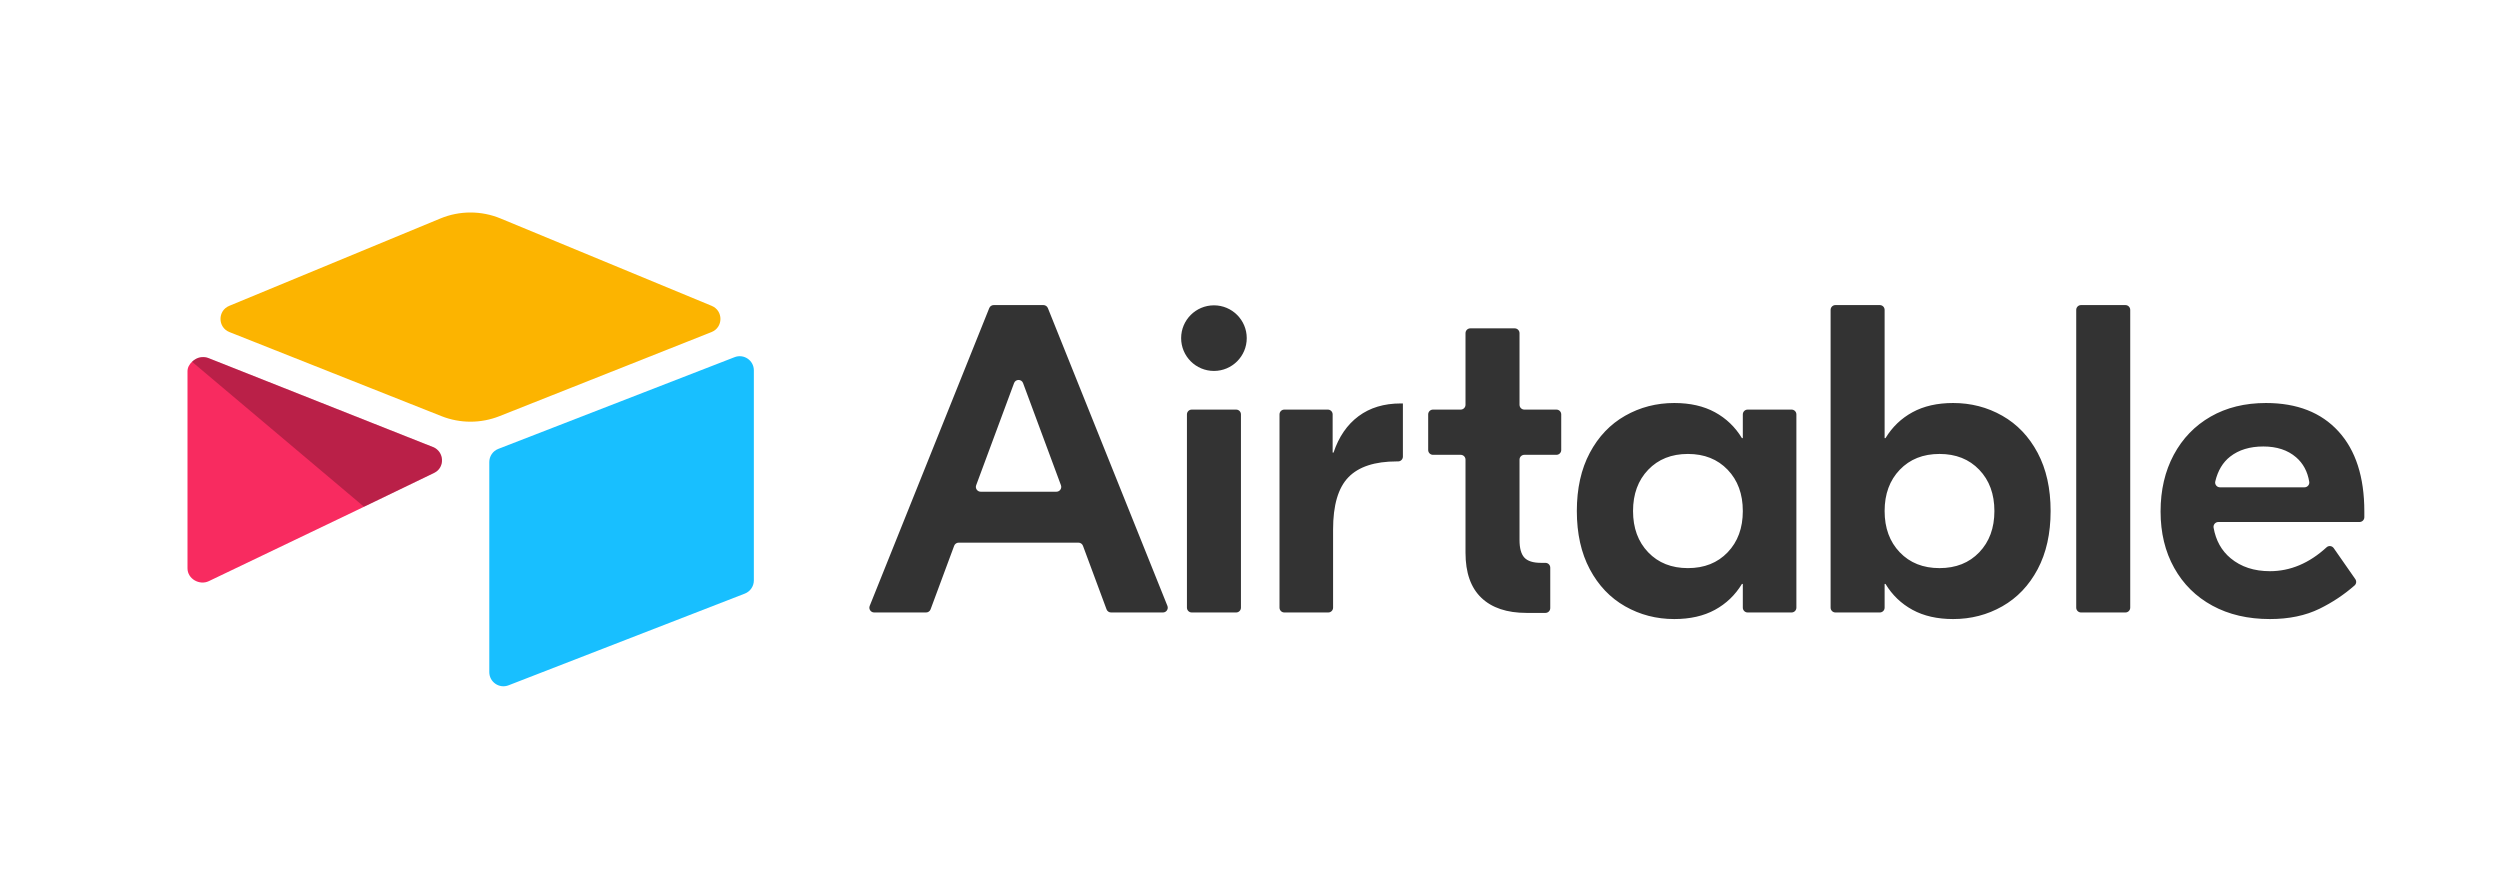
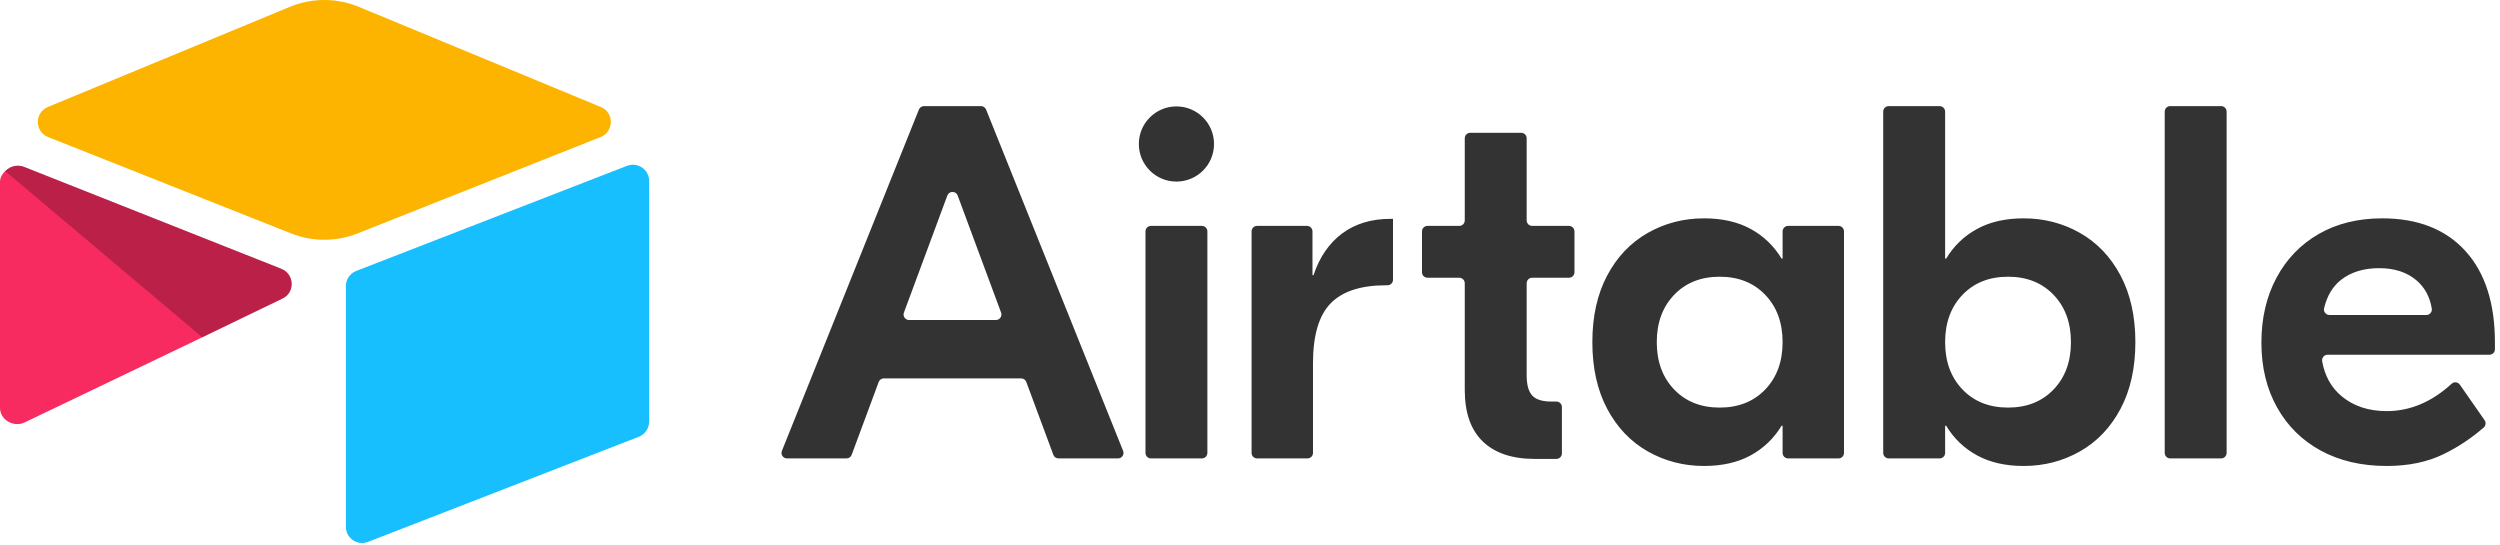
- <svg xmlns="http://www.w3.org/2000/svg" width="400px" height="140px" viewBox="0 0 400 140" version="1.1">
-   <g id="Artboard" stroke="none" stroke-width="1" fill="none" fill-rule="evenodd">
-     <g id="Group" transform="translate(30, 34)" fill-rule="nonzero">
-       <path d="M139.752,43.638 L133.69,27.294 C133.442,26.626 132.497,26.626 132.25,27.294 L126.187,43.638 C126.001,44.14 126.373,44.674 126.908,44.674 L139.032,44.674 C139.567,44.674 139.938,44.14 139.752,43.638 M142.553,52.824 L123.387,52.824 C123.065,52.824 122.778,53.024 122.666,53.325 L118.893,63.494 C118.781,63.795 118.494,63.995 118.173,63.995 L109.867,63.995 C109.323,63.995 108.951,63.445 109.154,62.941 L128.28,15.295 C128.396,15.004 128.679,14.813 128.993,14.813 L136.947,14.813 C137.26,14.813 137.543,15.004 137.66,15.295 L156.786,62.94 C156.989,63.445 156.617,63.995 156.073,63.995 L147.767,63.995 C147.445,63.995 147.158,63.795 147.046,63.494 L143.273,53.325 C143.161,53.024 142.874,52.824 142.553,52.824 M160.678,31.535 L167.783,31.535 C168.208,31.535 168.551,31.879 168.551,32.303 L168.551,63.227 C168.551,63.651 168.208,63.995 167.783,63.995 L160.678,63.995 C160.254,63.995 159.91,63.651 159.91,63.227 L159.91,32.303 C159.91,31.879 160.254,31.535 160.678,31.535 M194.464,39.057 C194.464,39.481 194.12,39.826 193.696,39.826 L193.481,39.826 C189.968,39.826 187.391,40.669 185.752,42.355 C184.112,44.041 183.293,46.828 183.293,50.716 L183.293,63.227 C183.293,63.651 182.949,63.995 182.524,63.995 L175.489,63.995 C175.065,63.995 174.721,63.651 174.721,63.227 L174.721,32.303 C174.721,31.879 175.065,31.535 175.489,31.535 L182.454,31.535 C182.879,31.535 183.223,31.879 183.223,32.303 L183.223,38.42 L183.363,38.42 C184.206,35.891 185.541,33.948 187.368,32.589 C189.195,31.231 191.443,30.551 194.113,30.551 L194.464,30.551 L194.464,39.057 Z M213.891,38.772 C213.467,38.772 213.123,39.116 213.123,39.54 L213.123,52.402 C213.123,53.714 213.38,54.65 213.896,55.213 C214.411,55.775 215.301,56.056 216.566,56.056 L217.273,56.056 C217.697,56.056 218.041,56.399 218.041,56.824 L218.041,63.297 C218.041,63.721 217.697,64.065 217.273,64.065 L214.247,64.065 C211.109,64.065 208.697,63.257 207.011,61.641 C205.324,60.025 204.481,57.626 204.481,54.44 L204.481,39.54 C204.481,39.116 204.137,38.772 203.712,38.772 L199.277,38.772 C198.853,38.772 198.509,38.428 198.509,38.003 L198.509,32.303 C198.509,31.879 198.853,31.535 199.277,31.535 L203.712,31.535 C204.137,31.535 204.481,31.191 204.481,30.767 L204.481,19.305 C204.481,18.881 204.825,18.537 205.249,18.537 L212.355,18.537 C212.779,18.537 213.123,18.881 213.123,19.305 L213.123,30.767 C213.123,31.191 213.467,31.535 213.891,31.535 L219.029,31.535 C219.454,31.535 219.797,31.879 219.797,32.303 L219.797,38.003 C219.797,38.428 219.454,38.772 219.029,38.772 L213.891,38.772 Z M246.427,54.369 C248.043,52.683 248.851,50.482 248.851,47.765 C248.851,45.049 248.043,42.847 246.427,41.16 C244.811,39.474 242.691,38.631 240.068,38.631 C237.444,38.631 235.326,39.474 233.71,41.16 C232.094,42.847 231.286,45.049 231.286,47.765 C231.286,50.482 232.094,52.683 233.71,54.369 C235.326,56.056 237.444,56.899 240.068,56.899 C242.691,56.899 244.811,56.056 246.427,54.369 M230.021,63.011 C227.632,61.653 225.746,59.674 224.366,57.074 C222.983,54.475 222.293,51.372 222.293,47.765 C222.293,44.159 222.983,41.055 224.366,38.456 C225.746,35.856 227.632,33.878 230.021,32.519 C232.41,31.16 235.033,30.481 237.89,30.481 C240.419,30.481 242.585,30.973 244.389,31.957 C246.192,32.94 247.632,34.322 248.71,36.102 L248.851,36.102 L248.851,32.303 C248.851,31.879 249.195,31.535 249.619,31.535 L256.654,31.535 C257.078,31.535 257.422,31.879 257.422,32.303 L257.422,63.226 C257.422,63.651 257.078,63.995 256.654,63.995 L249.619,63.995 C249.195,63.995 248.851,63.651 248.851,63.226 L248.851,59.428 L248.71,59.428 C247.632,61.209 246.192,62.59 244.389,63.573 C242.585,64.557 240.419,65.049 237.89,65.049 C235.033,65.049 232.41,64.369 230.021,63.011 M286.68,54.369 C288.296,52.683 289.104,50.482 289.104,47.765 C289.104,45.049 288.296,42.847 286.68,41.16 C285.065,39.474 282.945,38.631 280.322,38.631 C277.698,38.631 275.579,39.474 273.963,41.16 C272.348,42.847 271.539,45.049 271.539,47.765 C271.539,50.482 272.348,52.683 273.963,54.369 C275.579,56.056 277.698,56.899 280.322,56.899 C282.945,56.899 285.065,56.056 286.68,54.369 M276.001,63.573 C274.198,62.59 272.757,61.209 271.68,59.428 L271.539,59.428 L271.539,63.226 C271.539,63.651 271.196,63.995 270.771,63.995 L263.666,63.995 C263.242,63.995 262.897,63.651 262.897,63.226 L262.897,15.581 C262.897,15.157 263.242,14.813 263.666,14.813 L270.771,14.813 C271.196,14.813 271.539,15.157 271.539,15.581 L271.539,36.102 L271.68,36.102 C272.757,34.322 274.198,32.94 276.001,31.957 C277.804,30.973 279.97,30.481 282.5,30.481 C285.357,30.481 287.98,31.16 290.369,32.519 C292.758,33.878 294.643,35.856 296.025,38.456 C297.406,41.055 298.098,44.159 298.098,47.765 C298.098,51.372 297.406,54.475 296.025,57.074 C294.643,59.674 292.758,61.653 290.369,63.011 C287.98,64.369 285.357,65.049 282.5,65.049 C279.97,65.049 277.804,64.557 276.001,63.573 M310.069,63.995 L302.963,63.995 C302.539,63.995 302.195,63.651 302.195,63.227 L302.195,15.582 C302.195,15.158 302.539,14.813 302.963,14.813 L310.069,14.813 C310.493,14.813 310.837,15.158 310.837,15.582 L310.837,63.227 C310.837,63.651 310.493,63.995 310.069,63.995 M326.828,39.053 C325.65,39.972 324.855,41.298 324.443,43.034 C324.33,43.512 324.703,43.971 325.195,43.971 L338.717,43.971 C339.186,43.971 339.555,43.551 339.479,43.088 C339.209,41.446 338.505,40.137 337.367,39.158 C336.033,38.011 334.287,37.437 332.133,37.437 C329.978,37.437 328.209,37.976 326.828,39.053 M344.147,35.013 C346.911,38.034 348.293,42.309 348.293,47.835 L348.293,48.753 C348.293,49.177 347.949,49.521 347.524,49.521 L324.934,49.521 C324.457,49.521 324.091,49.955 324.174,50.426 C324.535,52.479 325.443,54.109 326.899,55.318 C328.561,56.7 330.658,57.39 333.187,57.39 C336.452,57.39 339.475,56.116 342.254,53.567 C342.593,53.256 343.132,53.322 343.395,53.7 L346.849,58.658 C347.071,58.977 347.024,59.417 346.731,59.673 C345.037,61.157 343.168,62.399 341.126,63.398 C338.878,64.498 336.231,65.049 333.187,65.049 C329.674,65.049 326.605,64.334 323.983,62.906 C321.359,61.478 319.322,59.463 317.871,56.863 C316.418,54.264 315.692,51.255 315.692,47.835 C315.692,44.417 316.395,41.396 317.8,38.772 C319.205,36.149 321.172,34.112 323.702,32.659 C326.231,31.208 329.182,30.481 332.555,30.481 C337.519,30.481 341.383,31.992 344.147,35.013 M169.479,20.102 C169.479,23.001 167.129,25.35 164.231,25.35 C161.332,25.35 158.982,23.001 158.982,20.102 C158.982,17.204 161.332,14.854 164.231,14.854 C167.129,14.854 169.479,17.204 169.479,20.102" id="Shape" fill="#333333" />
-       <path d="M40.463,0.957 L6.679,14.936 C4.8,15.713 4.82,18.382 6.71,19.131 L40.636,32.585 C43.617,33.767 46.936,33.767 49.917,32.585 L83.842,19.131 C85.732,18.382 85.752,15.713 83.873,14.936 L50.09,0.957 C47.007,-0.319 43.545,-0.319 40.463,0.957" id="Path" fill="#FCB400" />
-       <path d="M48.286,39.931 L48.286,73.539 C48.286,75.138 49.898,76.232 51.384,75.643 L89.187,60.97 C90.05,60.628 90.616,59.794 90.616,58.866 L90.616,25.258 C90.616,23.659 89.004,22.565 87.518,23.154 L49.715,37.827 C48.852,38.169 48.286,39.003 48.286,39.931" id="Path" fill="#18BFFF" />
-       <path d="M39.459,41.665 L28.24,47.082 L27.1,47.633 L3.418,58.98 C1.916,59.705 0,58.611 0,56.943 L0,25.399 C0,24.796 0.31,24.275 0.724,23.882 C0.898,23.709 1.094,23.566 1.298,23.453 C1.864,23.113 2.671,23.022 3.357,23.294 L39.27,37.523 C41.096,38.247 41.239,40.805 39.459,41.665" id="Path" fill="#F82B60" />
-       <path d="M39.459,41.665 L28.24,47.082 L0.724,23.882 C0.898,23.709 1.094,23.566 1.298,23.453 C1.864,23.113 2.671,23.022 3.357,23.294 L39.27,37.523 C41.096,38.247 41.239,40.805 39.459,41.665" id="Path" fill-opacity="0.25" fill="#000000" />
-     </g>
-   </g>
+ <svg xmlns="http://www.w3.org/2000/svg" width="349" height="76" viewBox="0 0 349 76" fill="none">
+   <path d="M139.752 43.638L133.69 27.294C133.442 26.626 132.497 26.626 132.25 27.294L126.187 43.638C126.001 44.14 126.373 44.674 126.908 44.674H139.032C139.567 44.674 139.938 44.14 139.752 43.638ZM142.553 52.824H123.387C123.065 52.824 122.778 53.023 122.666 53.325L118.893 63.494C118.781 63.795 118.494 63.995 118.173 63.995H109.867C109.323 63.995 108.951 63.445 109.154 62.941L128.279 15.295C128.396 15.004 128.678 14.813 128.992 14.813H136.947C137.26 14.813 137.543 15.004 137.66 15.295L156.786 62.94C156.989 63.445 156.617 63.995 156.073 63.995H147.766C147.445 63.995 147.158 63.795 147.046 63.494L143.273 53.325C143.161 53.023 142.874 52.824 142.553 52.824ZM160.678 31.535H167.783C168.208 31.535 168.551 31.879 168.551 32.303V63.227C168.551 63.651 168.208 63.995 167.783 63.995H160.678C160.254 63.995 159.909 63.651 159.909 63.227V32.303C159.909 31.879 160.254 31.535 160.678 31.535ZM194.464 39.057C194.464 39.481 194.12 39.826 193.696 39.826H193.481C189.968 39.826 187.391 40.669 185.752 42.355C184.112 44.041 183.293 46.828 183.293 50.716V63.227C183.293 63.651 182.949 63.995 182.524 63.995H175.489C175.065 63.995 174.721 63.651 174.721 63.227V32.303C174.721 31.879 175.065 31.535 175.489 31.535H182.454C182.879 31.535 183.222 31.879 183.222 32.303V38.42H183.363C184.206 35.891 185.541 33.948 187.368 32.589C189.195 31.231 191.443 30.551 194.113 30.551H194.464V39.057ZM213.891 38.772C213.467 38.772 213.123 39.116 213.123 39.54V52.402C213.123 53.714 213.38 54.65 213.896 55.213C214.411 55.775 215.301 56.056 216.565 56.056H217.273C217.697 56.056 218.041 56.4 218.041 56.824V63.297C218.041 63.721 217.697 64.065 217.273 64.065H214.247C211.109 64.065 208.697 63.257 207.01 61.641C205.324 60.025 204.481 57.626 204.481 54.44V39.54C204.481 39.116 204.137 38.772 203.712 38.772H199.277C198.853 38.772 198.509 38.428 198.509 38.004V32.303C198.509 31.879 198.853 31.535 199.277 31.535H203.712C204.137 31.535 204.481 31.191 204.481 30.767V19.305C204.481 18.881 204.825 18.537 205.249 18.537H212.355C212.779 18.537 213.123 18.881 213.123 19.305V30.767C213.123 31.191 213.467 31.535 213.891 31.535H219.029C219.454 31.535 219.797 31.879 219.797 32.303V38.004C219.797 38.428 219.454 38.772 219.029 38.772H213.891ZM246.427 54.37C248.043 52.683 248.851 50.482 248.851 47.765C248.851 45.049 248.043 42.847 246.427 41.16C244.811 39.474 242.691 38.631 240.068 38.631C237.444 38.631 235.326 39.474 233.71 41.16C232.094 42.847 231.286 45.049 231.286 47.765C231.286 50.482 232.094 52.683 233.71 54.37C235.326 56.056 237.444 56.899 240.068 56.899C242.691 56.899 244.811 56.056 246.427 54.37ZM230.021 63.011C227.632 61.653 225.746 59.674 224.366 57.074C222.983 54.475 222.293 51.372 222.293 47.765C222.293 44.159 222.983 41.055 224.366 38.456C225.746 35.856 227.632 33.878 230.021 32.519C232.41 31.16 235.033 30.481 237.89 30.481C240.419 30.481 242.585 30.973 244.389 31.957C246.192 32.94 247.632 34.322 248.71 36.102H248.851V32.303C248.851 31.879 249.195 31.535 249.619 31.535H256.654C257.078 31.535 257.422 31.879 257.422 32.303V63.226C257.422 63.651 257.078 63.995 256.654 63.995H249.619C249.195 63.995 248.851 63.651 248.851 63.226V59.428H248.71C247.632 61.209 246.192 62.59 244.389 63.573C242.585 64.557 240.419 65.049 237.89 65.049C235.033 65.049 232.41 64.369 230.021 63.011ZM286.68 54.37C288.296 52.683 289.104 50.482 289.104 47.765C289.104 45.049 288.296 42.847 286.68 41.16C285.065 39.474 282.945 38.631 280.322 38.631C277.698 38.631 275.579 39.474 273.963 41.16C272.348 42.847 271.539 45.049 271.539 47.765C271.539 50.482 272.348 52.683 273.963 54.37C275.579 56.056 277.698 56.899 280.322 56.899C282.945 56.899 285.065 56.056 286.68 54.37ZM276.001 63.573C274.197 62.59 272.757 61.209 271.68 59.428H271.539V63.226C271.539 63.651 271.196 63.995 270.771 63.995H263.666C263.242 63.995 262.897 63.651 262.897 63.226V15.581C262.897 15.157 263.242 14.813 263.666 14.813H270.771C271.196 14.813 271.539 15.157 271.539 15.581V36.102H271.68C272.757 34.322 274.197 32.94 276.001 31.957C277.804 30.973 279.97 30.481 282.5 30.481C285.357 30.481 287.98 31.16 290.369 32.519C292.758 33.878 294.643 35.856 296.025 38.456C297.406 41.055 298.098 44.159 298.098 47.765C298.098 51.372 297.406 54.475 296.025 57.074C294.643 59.674 292.758 61.653 290.369 63.011C287.98 64.369 285.357 65.049 282.5 65.049C279.97 65.049 277.804 64.557 276.001 63.573ZM310.069 63.995H302.963C302.539 63.995 302.195 63.651 302.195 63.227V15.582C302.195 15.158 302.539 14.813 302.963 14.813H310.069C310.493 14.813 310.837 15.158 310.837 15.582V63.227C310.837 63.651 310.493 63.995 310.069 63.995ZM326.828 39.053C325.65 39.972 324.855 41.298 324.443 43.034C324.33 43.512 324.703 43.971 325.195 43.971H338.717C339.186 43.971 339.555 43.551 339.479 43.088C339.209 41.446 338.505 40.137 337.367 39.158C336.033 38.011 334.287 37.437 332.133 37.437C329.978 37.437 328.209 37.976 326.828 39.053ZM344.147 35.013C346.911 38.034 348.293 42.309 348.293 47.835V48.753C348.293 49.177 347.949 49.521 347.524 49.521H324.934C324.457 49.521 324.091 49.956 324.174 50.426C324.535 52.478 325.443 54.109 326.899 55.318C328.561 56.7 330.658 57.391 333.187 57.391C336.452 57.391 339.475 56.116 342.254 53.567C342.593 53.255 343.132 53.322 343.395 53.7L346.849 58.658C347.071 58.977 347.024 59.417 346.731 59.673C345.037 61.157 343.168 62.399 341.126 63.398C338.878 64.498 336.231 65.049 333.187 65.049C329.674 65.049 326.605 64.334 323.983 62.906C321.359 61.478 319.322 59.463 317.871 56.863C316.418 54.264 315.692 51.255 315.692 47.835C315.692 44.417 316.395 41.396 317.8 38.772C319.205 36.149 321.172 34.112 323.702 32.659C326.231 31.208 329.182 30.481 332.555 30.481C337.518 30.481 341.383 31.992 344.147 35.013ZM169.478 20.102C169.478 23.001 167.129 25.35 164.231 25.35C161.332 25.35 158.982 23.001 158.982 20.102C158.982 17.204 161.332 14.854 164.231 14.854C167.129 14.854 169.478 17.204 169.478 20.102Z" fill="#333333" />
+   <path d="M40.463 0.957L6.679 14.936C4.8 15.713 4.82 18.382 6.71 19.131L40.636 32.585C43.617 33.767 46.936 33.767 49.917 32.585L83.842 19.131C85.732 18.382 85.752 15.713 83.873 14.936L50.09 0.957C47.007 -0.319 43.545 -0.319 40.463 0.957Z" fill="#FCB400" />
+   <path d="M48.286 39.931V73.539C48.286 75.138 49.898 76.233 51.384 75.643L89.187 60.97C90.05 60.628 90.616 59.794 90.616 58.866V25.258C90.616 23.659 89.004 22.565 87.518 23.154L49.715 37.827C48.852 38.169 48.286 39.003 48.286 39.931Z" fill="#18BFFF" />
+   <path d="M39.459 41.665L28.239 47.082L27.1 47.633L3.418 58.98C1.916 59.705 0 58.611 0 56.943V25.399C0 24.796 0.31 24.275 0.724 23.882C0.898 23.709 1.094 23.566 1.298 23.453C1.864 23.113 2.671 23.022 3.357 23.294L39.27 37.523C41.096 38.247 41.239 40.805 39.459 41.665Z" fill="#F82B60" />
+   <path d="M39.459 41.665L28.239 47.082L0.724 23.882C0.898 23.709 1.094 23.566 1.298 23.453C1.864 23.113 2.671 23.022 3.357 23.294L39.27 37.523C41.096 38.247 41.239 40.805 39.459 41.665Z" fill="black" fill-opacity="0.25" />
</svg>
